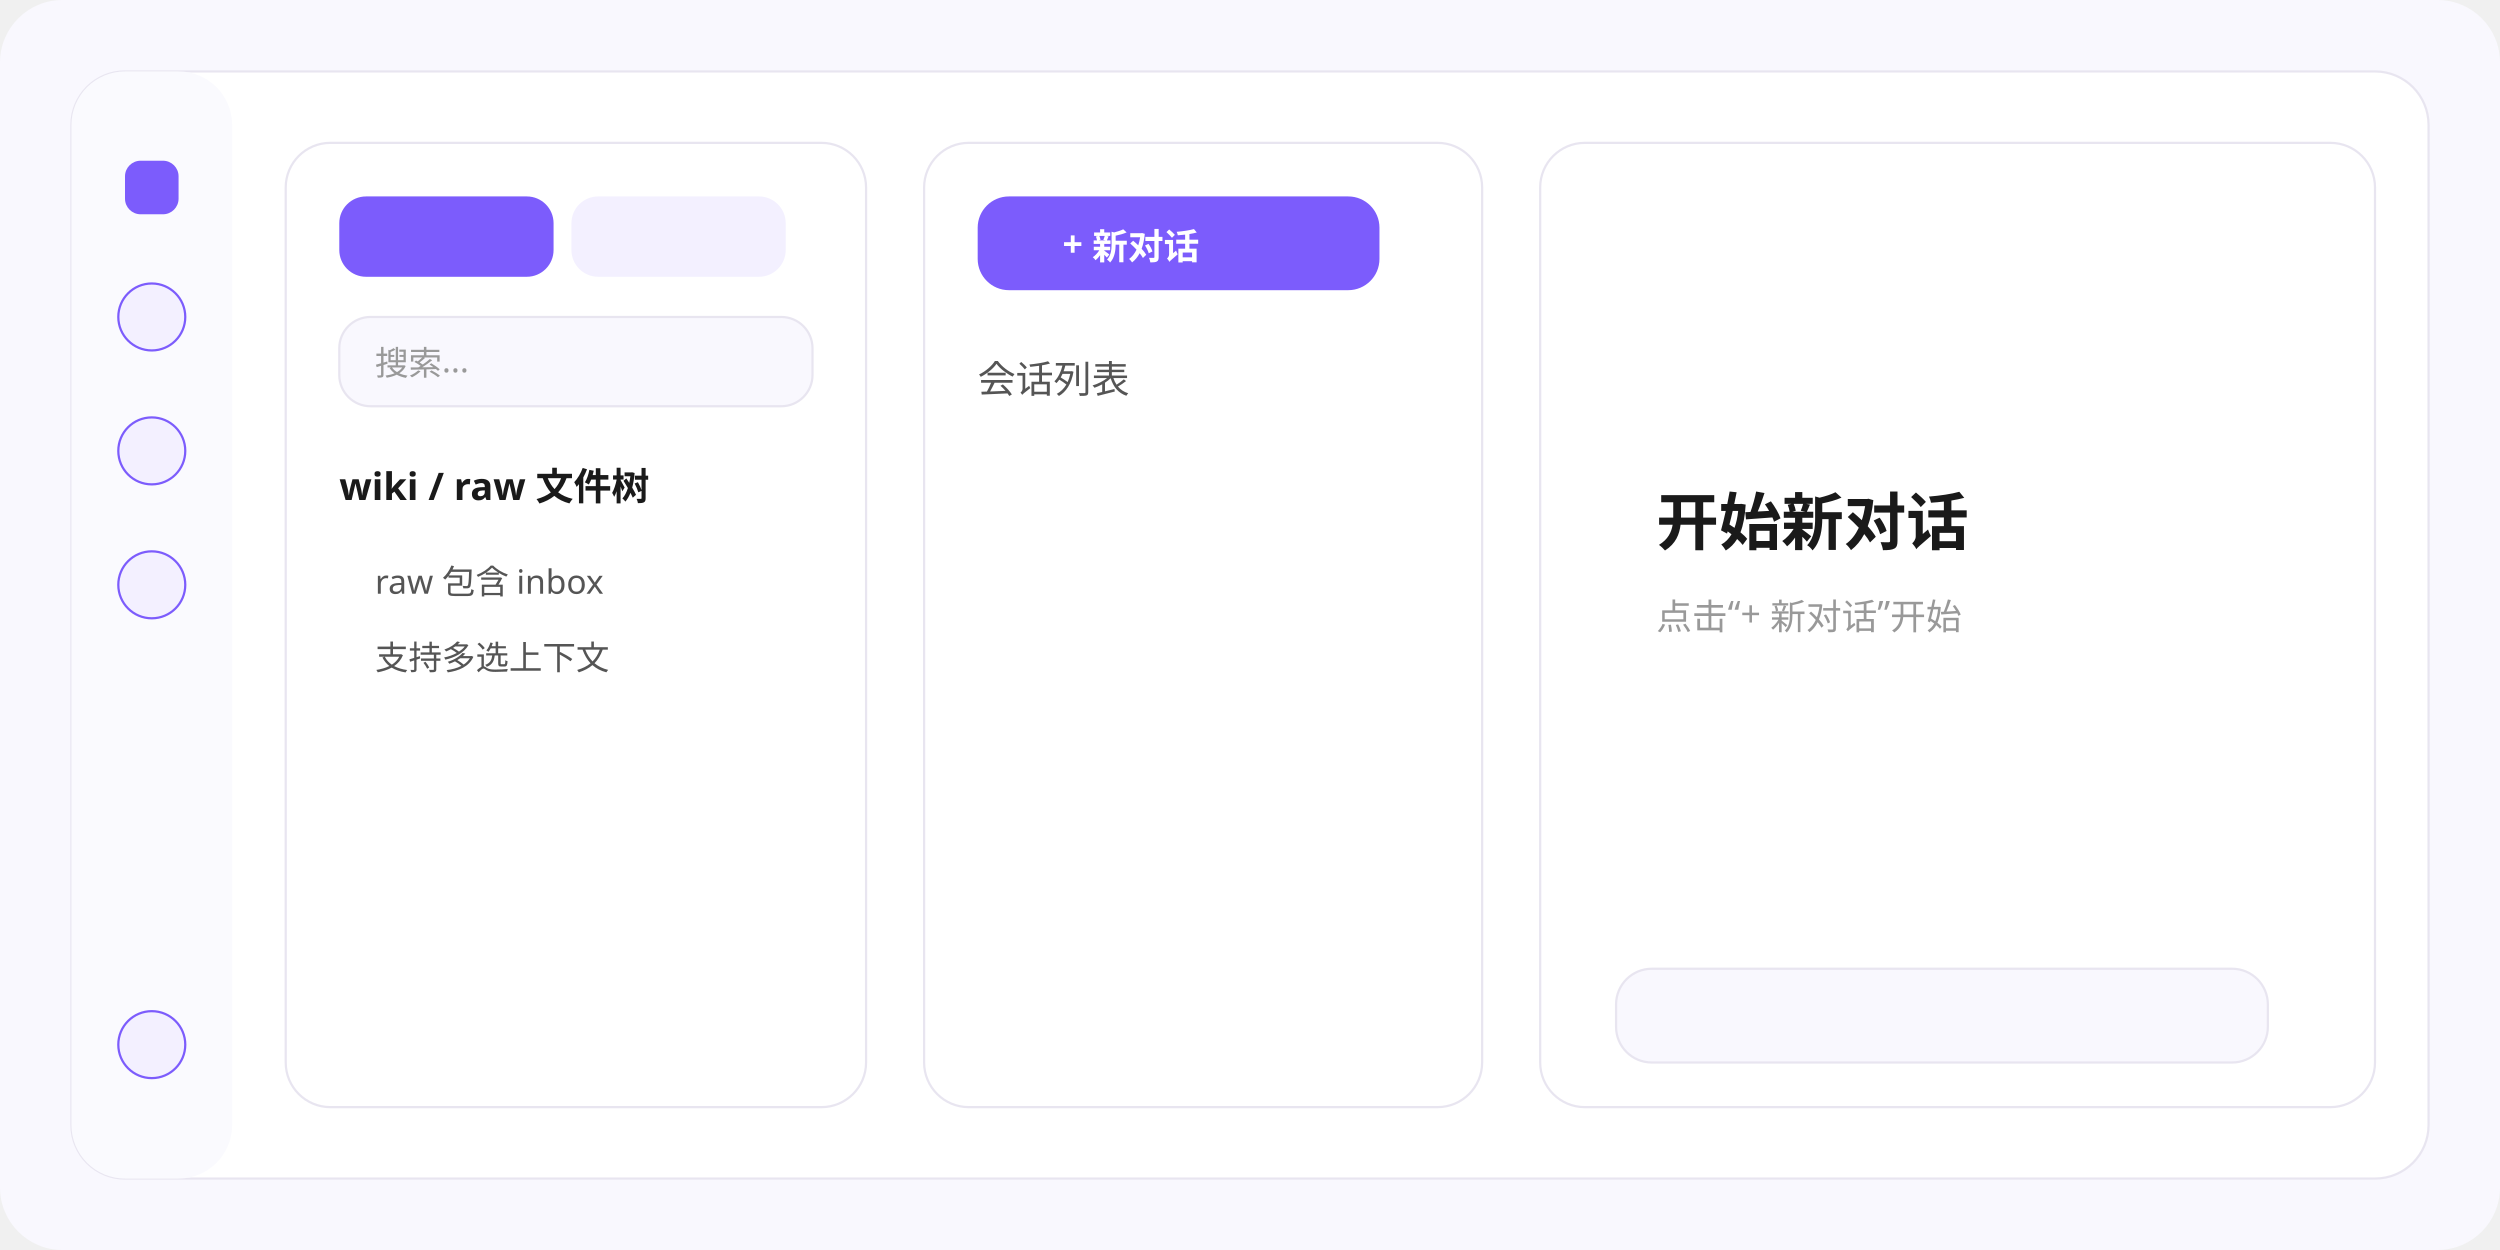
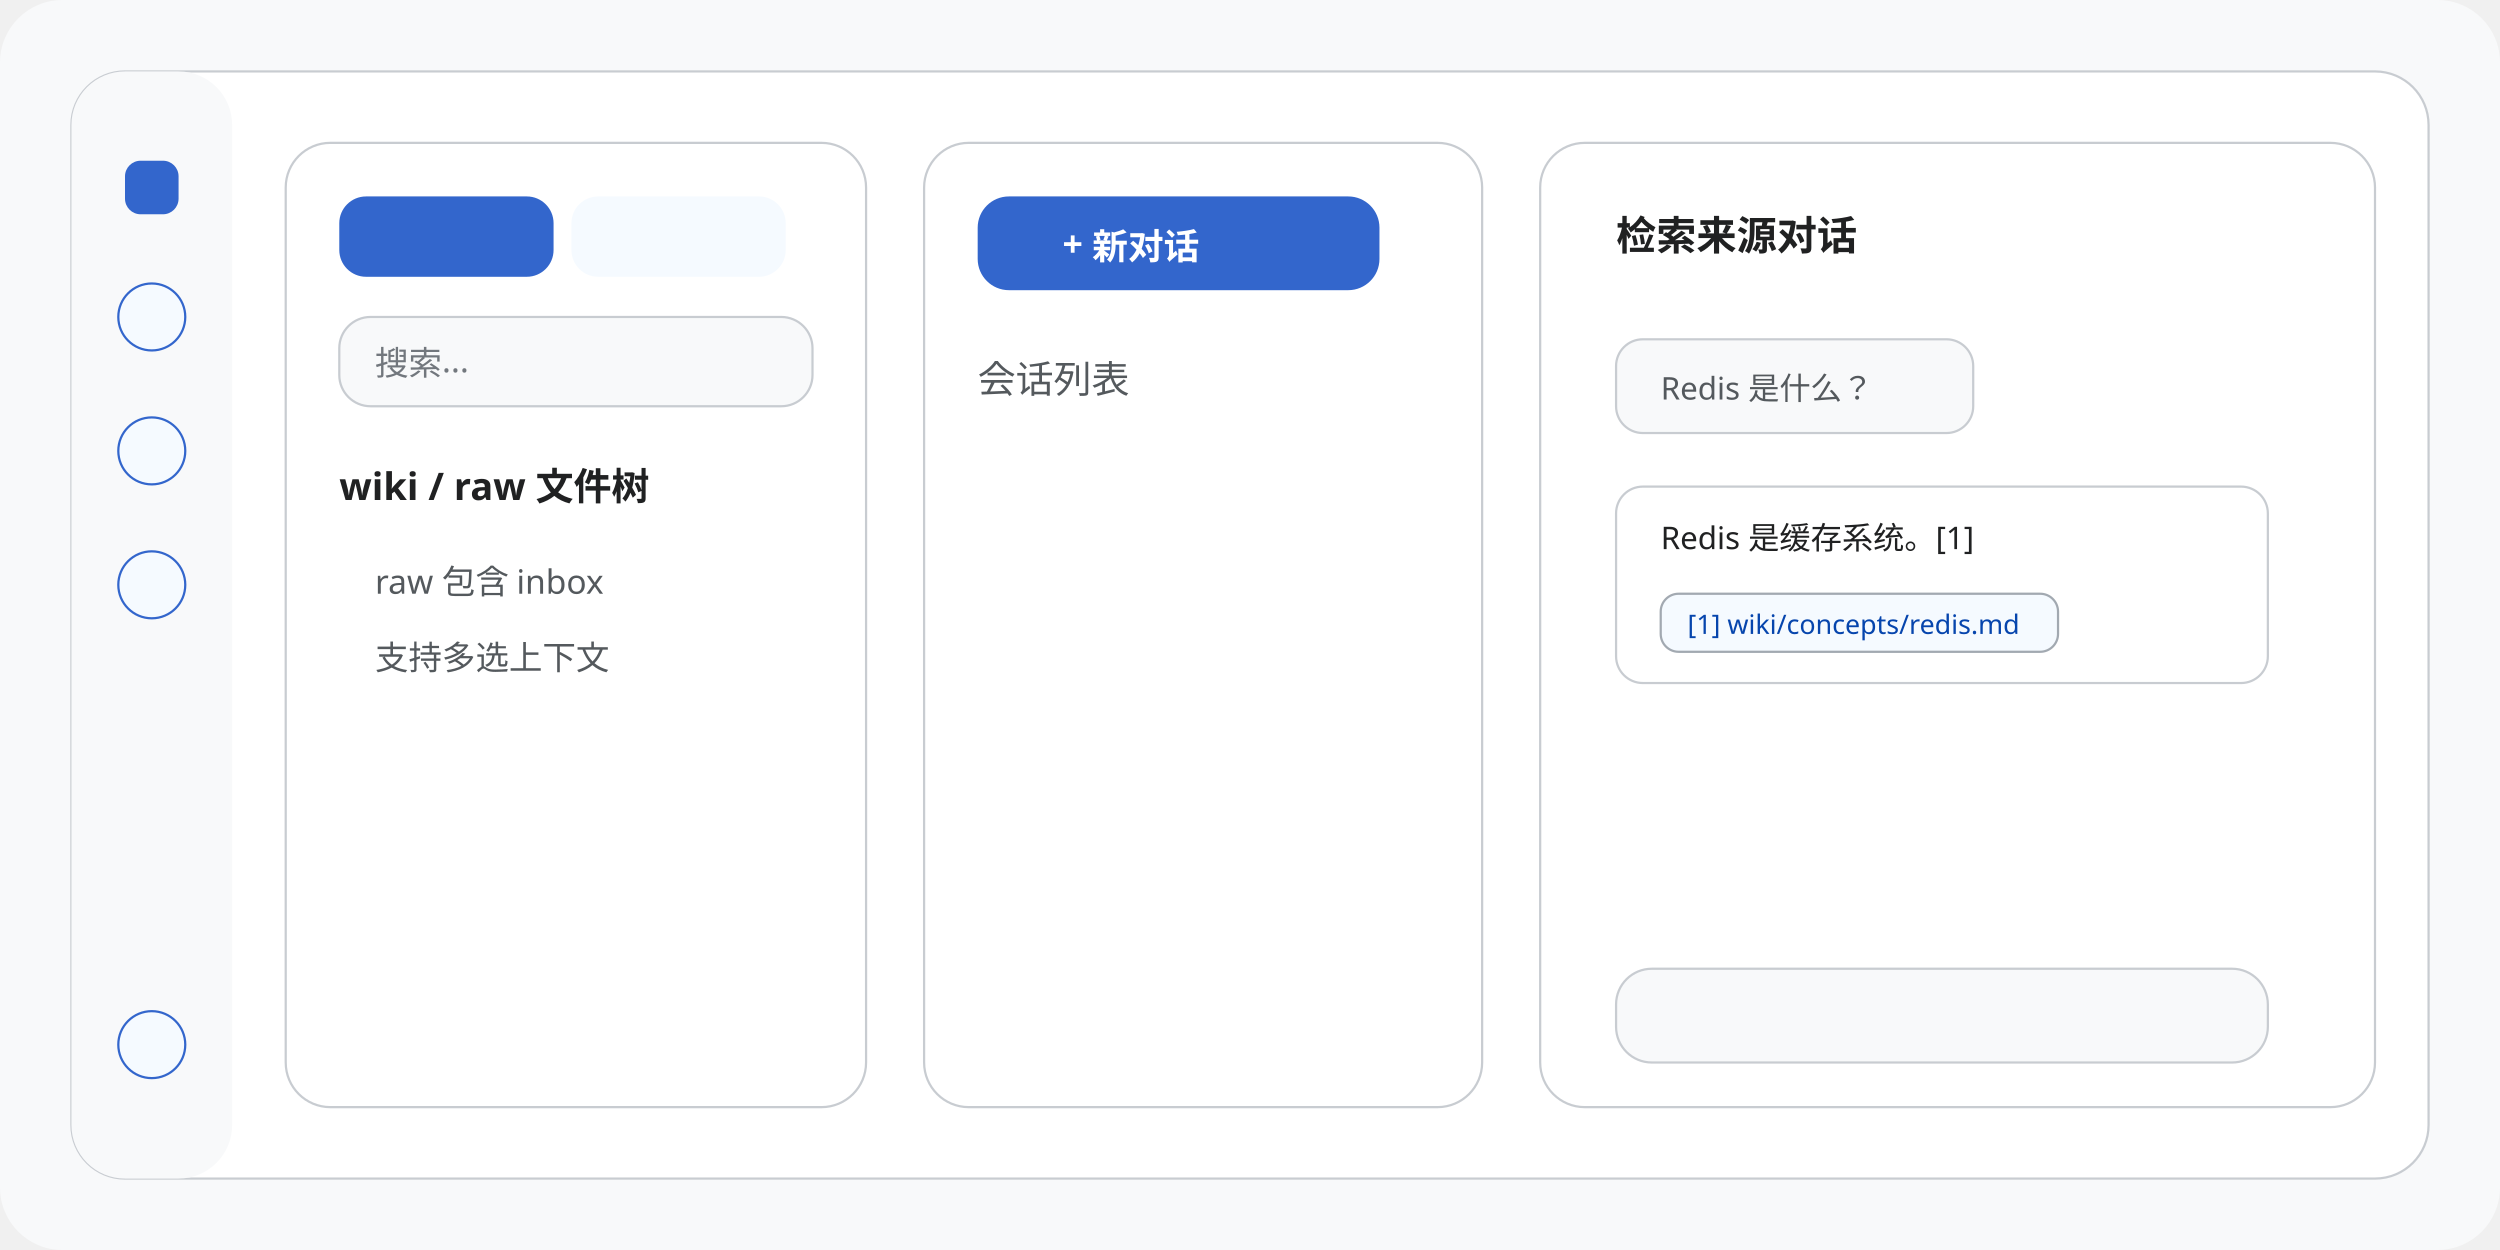
<svg xmlns="http://www.w3.org/2000/svg" width="1120" height="560" viewBox="0 0 1120 560" role="img" aria-label="对话页界面">
-   <rect width="1120" height="560" rx="28" fill="#F9F8FE" />
-   <rect x="32" y="32" width="1056" height="496" rx="24" fill="#FFFFFF" stroke="#E8E5F0" />
-   <rect x="32" y="32" width="72" height="496" rx="24" fill="#FAFAFE" />
-   <rect x="56" y="72" width="24" height="24" rx="7" fill="#7C5CFC" />
-   <circle cx="68" cy="142" r="15" fill="#F3F0FF" stroke="#7C5CFC" />
-   <circle cx="68" cy="202" r="15" fill="#F3F0FF" stroke="#7C5CFC" />
-   <circle cx="68" cy="262" r="15" fill="#F3F0FF" stroke="#7C5CFC" />
-   <circle cx="68" cy="468" r="15" fill="#F3F0FF" stroke="#7C5CFC" />
-   <rect x="128" y="64" width="260" height="432" rx="20" fill="#FFFFFF" stroke="#E8E5F0" />
-   <rect x="152" y="88" width="96" height="36" rx="12" fill="#7C5CFC" />
-   <rect x="256" y="88" width="96" height="36" rx="12" fill="#F3F0FF" />
-   <rect x="152" y="142" width="212" height="40" rx="14" fill="#F9F8FE" stroke="#E8E5F0" />
-   <text x="168" y="168" font-family="Segoe UI, Microsoft YaHei UI, sans-serif" font-size="15" fill="#999999">搜索...</text>
-   <text x="152" y="224" font-family="Segoe UI, Microsoft YaHei UI, sans-serif" font-size="17" fill="#1A1A1A" font-weight="700">wiki / raw 文件树</text>
-   <text x="168" y="266" font-family="Segoe UI, Microsoft YaHei UI, sans-serif" font-size="15" fill="#555555">raw 包含 inbox</text>
-   <text x="168" y="300" font-family="Segoe UI, Microsoft YaHei UI, sans-serif" font-size="15" fill="#555555">支持多选上下文</text>
-   <rect x="414" y="64" width="250" height="432" rx="20" fill="#FFFFFF" stroke="#E8E5F0" />
-   <rect x="438" y="88" width="180" height="42" rx="14" fill="#7C5CFC" />
+   <rect width="1120" height="560" rx="28" fill="#F8F9FA" />
+   <rect x="32" y="32" width="1056" height="496" rx="24" fill="#FFFFFF" stroke="#C8CCD1" />
+   <rect x="32" y="32" width="72" height="496" rx="24" fill="#F8F9FA" />
+   <rect x="56" y="72" width="24" height="24" rx="7" fill="#3366CC" />
+   <circle cx="68" cy="142" r="15" fill="#F5FAFF" stroke="#3366CC" />
+   <circle cx="68" cy="202" r="15" fill="#F5FAFF" stroke="#3366CC" />
+   <circle cx="68" cy="262" r="15" fill="#F5FAFF" stroke="#3366CC" />
+   <circle cx="68" cy="468" r="15" fill="#F5FAFF" stroke="#3366CC" />
+   <rect x="128" y="64" width="260" height="432" rx="20" fill="#FFFFFF" stroke="#C8CCD1" />
+   <rect x="152" y="88" width="96" height="36" rx="12" fill="#3366CC" />
+   <rect x="256" y="88" width="96" height="36" rx="12" fill="#F5FAFF" />
+   <rect x="152" y="142" width="212" height="40" rx="14" fill="#F8F9FA" stroke="#C8CCD1" />
+   <text x="168" y="168" font-family="Segoe UI, Microsoft YaHei UI, sans-serif" font-size="15" fill="#72777D">搜索...</text>
+   <text x="152" y="224" font-family="Segoe UI, Microsoft YaHei UI, sans-serif" font-size="17" fill="#202122" font-weight="700">wiki / raw 文件树</text>
+   <text x="168" y="266" font-family="Segoe UI, Microsoft YaHei UI, sans-serif" font-size="15" fill="#54595D">raw 包含 inbox</text>
+   <text x="168" y="300" font-family="Segoe UI, Microsoft YaHei UI, sans-serif" font-size="15" fill="#54595D">支持多选上下文</text>
+   <rect x="414" y="64" width="250" height="432" rx="20" fill="#FFFFFF" stroke="#C8CCD1" />
+   <rect x="438" y="88" width="180" height="42" rx="14" fill="#3366CC" />
  <text x="476" y="115" font-family="Segoe UI, Microsoft YaHei UI, sans-serif" font-size="16" fill="#FFFFFF" font-weight="700">+ 新对话</text>
-   <text x="438" y="176" font-family="Segoe UI, Microsoft YaHei UI, sans-serif" font-size="17" fill="#555555">会话列表</text>
-   <rect x="690" y="64" width="374" height="432" rx="20" fill="#FFFFFF" stroke="#E8E5F0" />
-   <text x="742" y="244" font-family="Segoe UI, Microsoft YaHei UI, sans-serif" font-size="28" fill="#1A1A1A" font-weight="700">开始新对话</text>
-   <text x="742" y="282" font-family="Segoe UI, Microsoft YaHei UI, sans-serif" font-size="16" fill="#999999">点击“+ 新对话”开始</text>
-   <rect x="724" y="434" width="292" height="42" rx="16" fill="#F9F8FE" stroke="#E8E5F0" />
+   <text x="438" y="176" font-family="Segoe UI, Microsoft YaHei UI, sans-serif" font-size="17" fill="#54595D">会话列表</text>
+   <rect x="690" y="64" width="374" height="432" rx="20" fill="#FFFFFF" stroke="#C8CCD1" />
+   <text x="724" y="112" font-family="Segoe UI, Microsoft YaHei UI, sans-serif" font-size="18" fill="#202122" font-weight="700">检索来源对话</text>
+   <rect x="724" y="152" width="160" height="42" rx="12" fill="#F8F9FA" stroke="#C8CCD1" />
+   <text x="744" y="179" font-family="Segoe UI, Microsoft YaHei UI, sans-serif" font-size="14" fill="#54595D">Redis 是什么？</text>
+   <rect x="724" y="218" width="292" height="88" rx="12" fill="#FFFFFF" stroke="#C8CCD1" />
+   <text x="744" y="246" font-family="Segoe UI, Microsoft YaHei UI, sans-serif" font-size="14" fill="#202122">Redis 是缓存系统。[1]</text>
+   <rect x="744" y="266" width="178" height="26" rx="8" fill="#F5FAFF" stroke="#A2A9B1" />
+   <text x="756" y="284" font-family="Segoe UI, Microsoft YaHei UI, sans-serif" font-size="12" fill="#0645AD">[1] wiki/concepts/redis.md</text>
+   <rect x="724" y="434" width="292" height="42" rx="16" fill="#F8F9FA" stroke="#C8CCD1" />
</svg>
